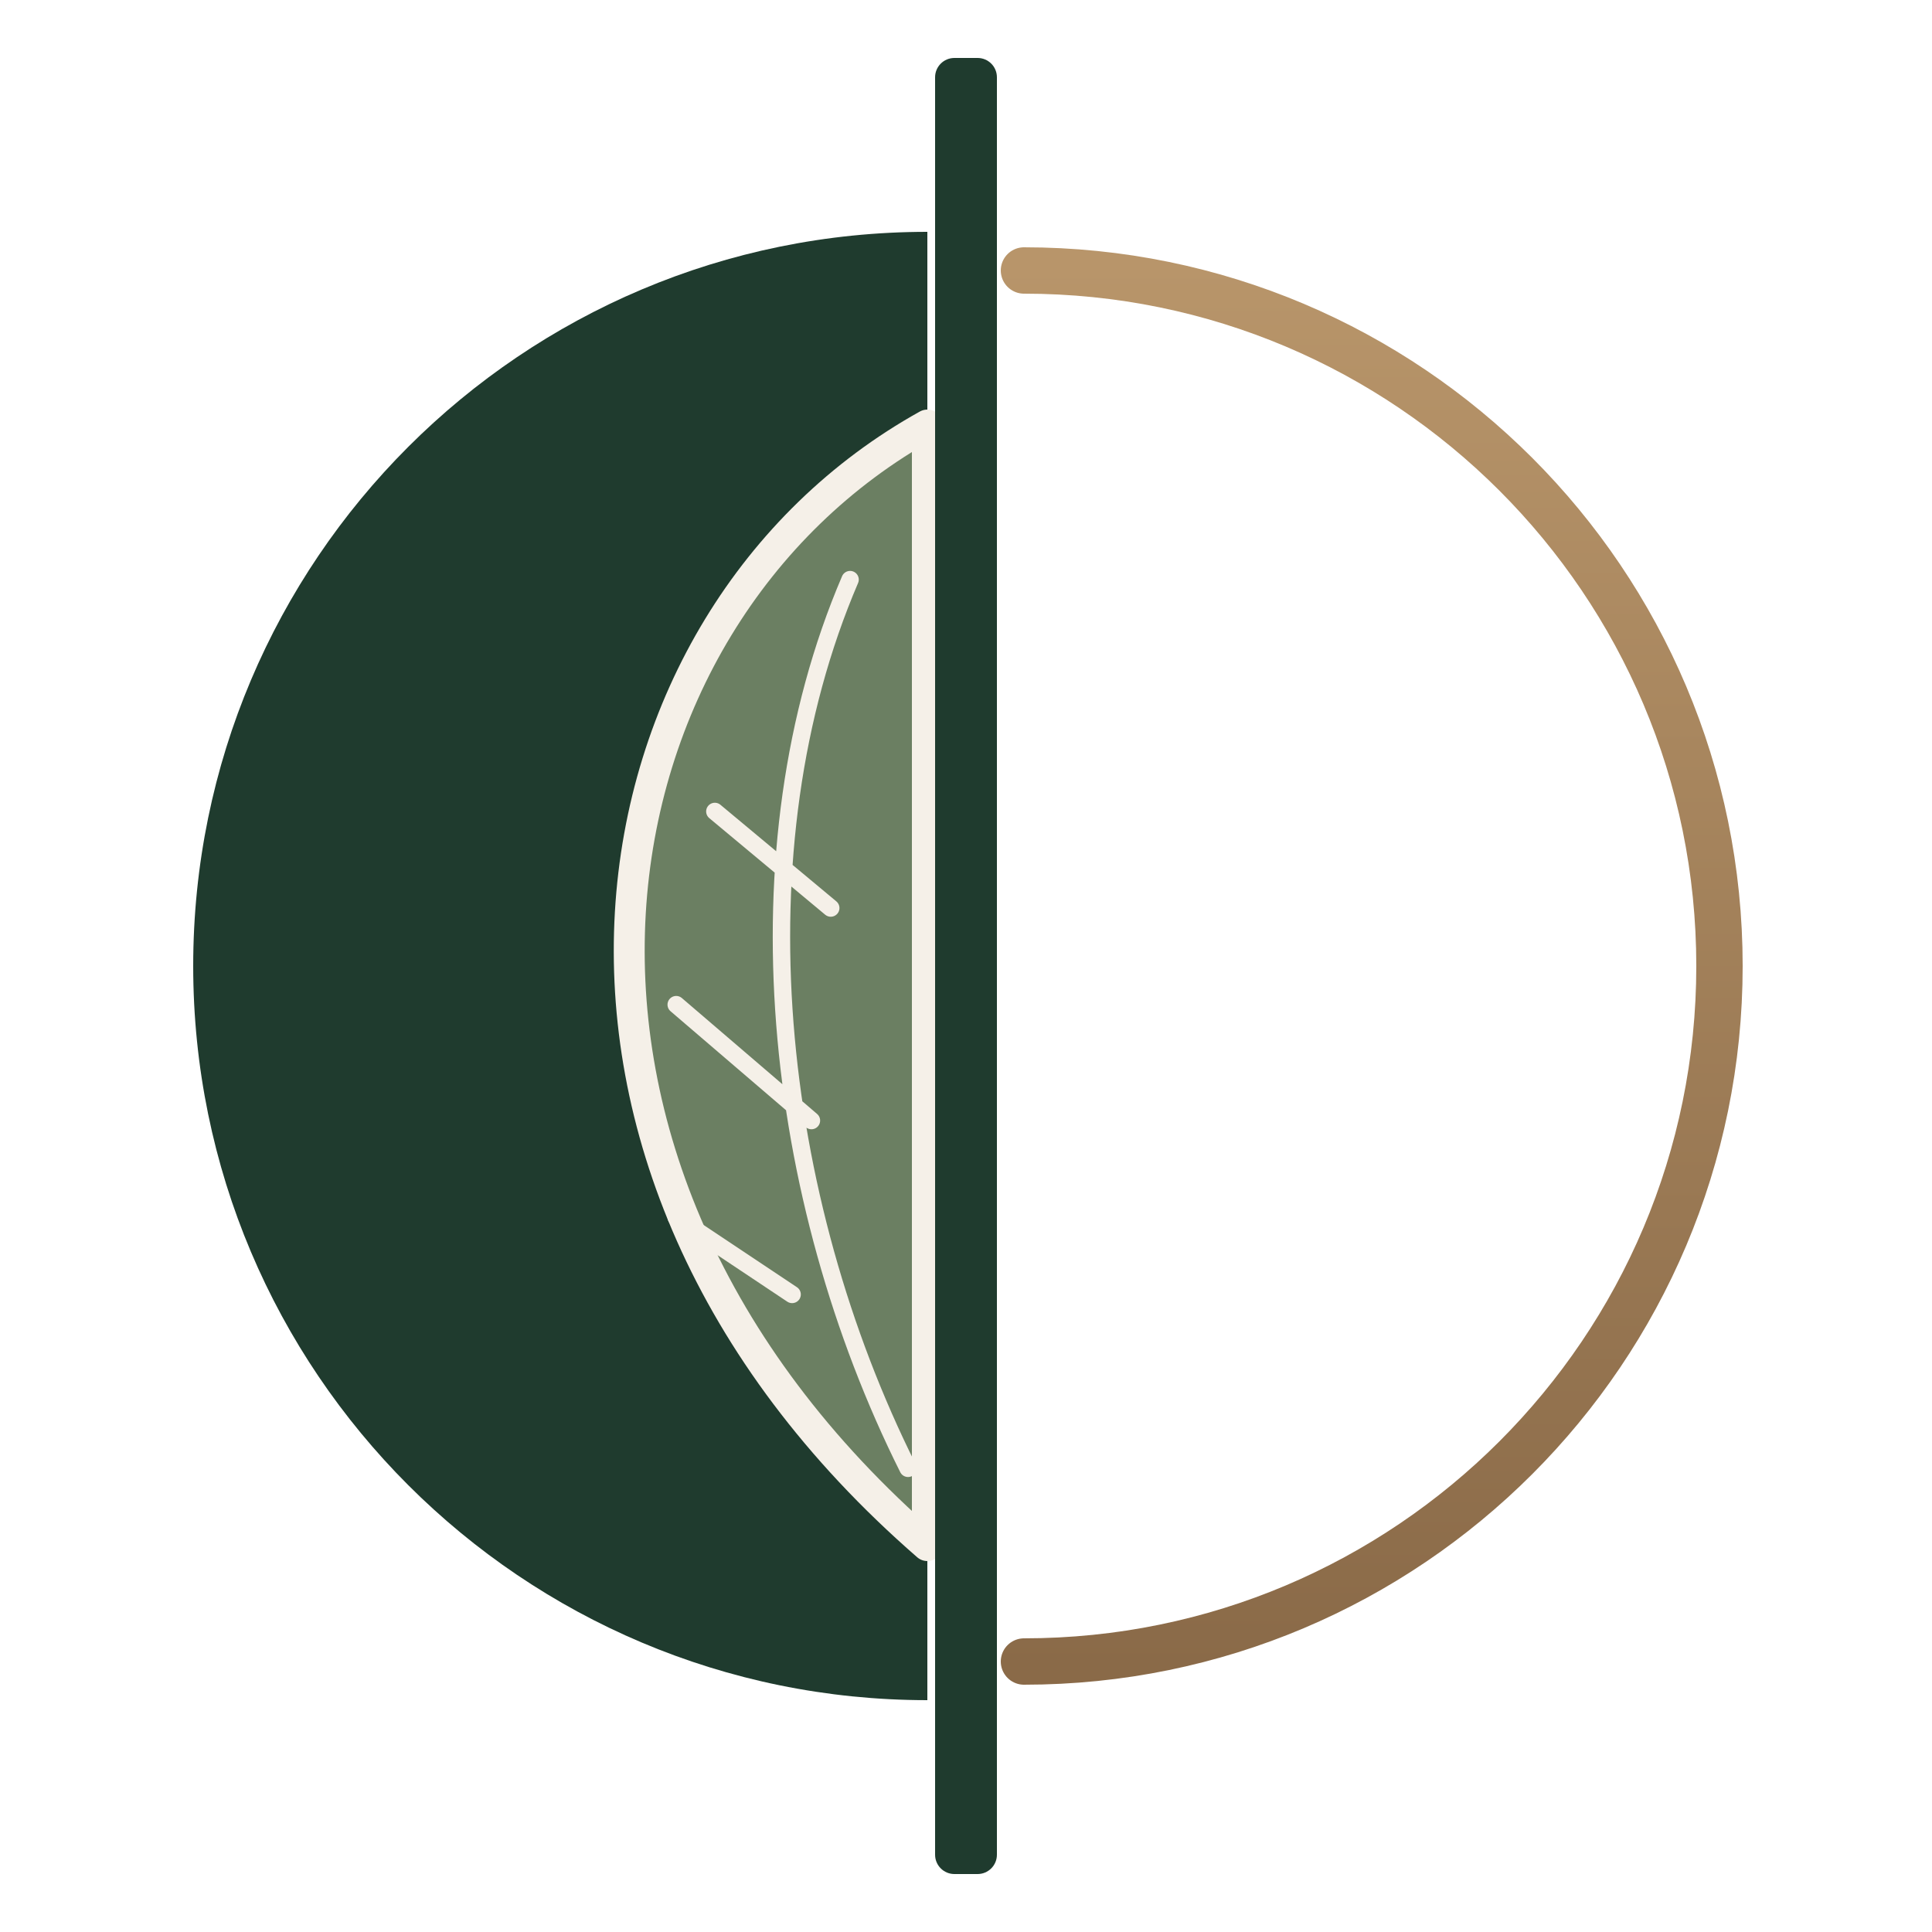
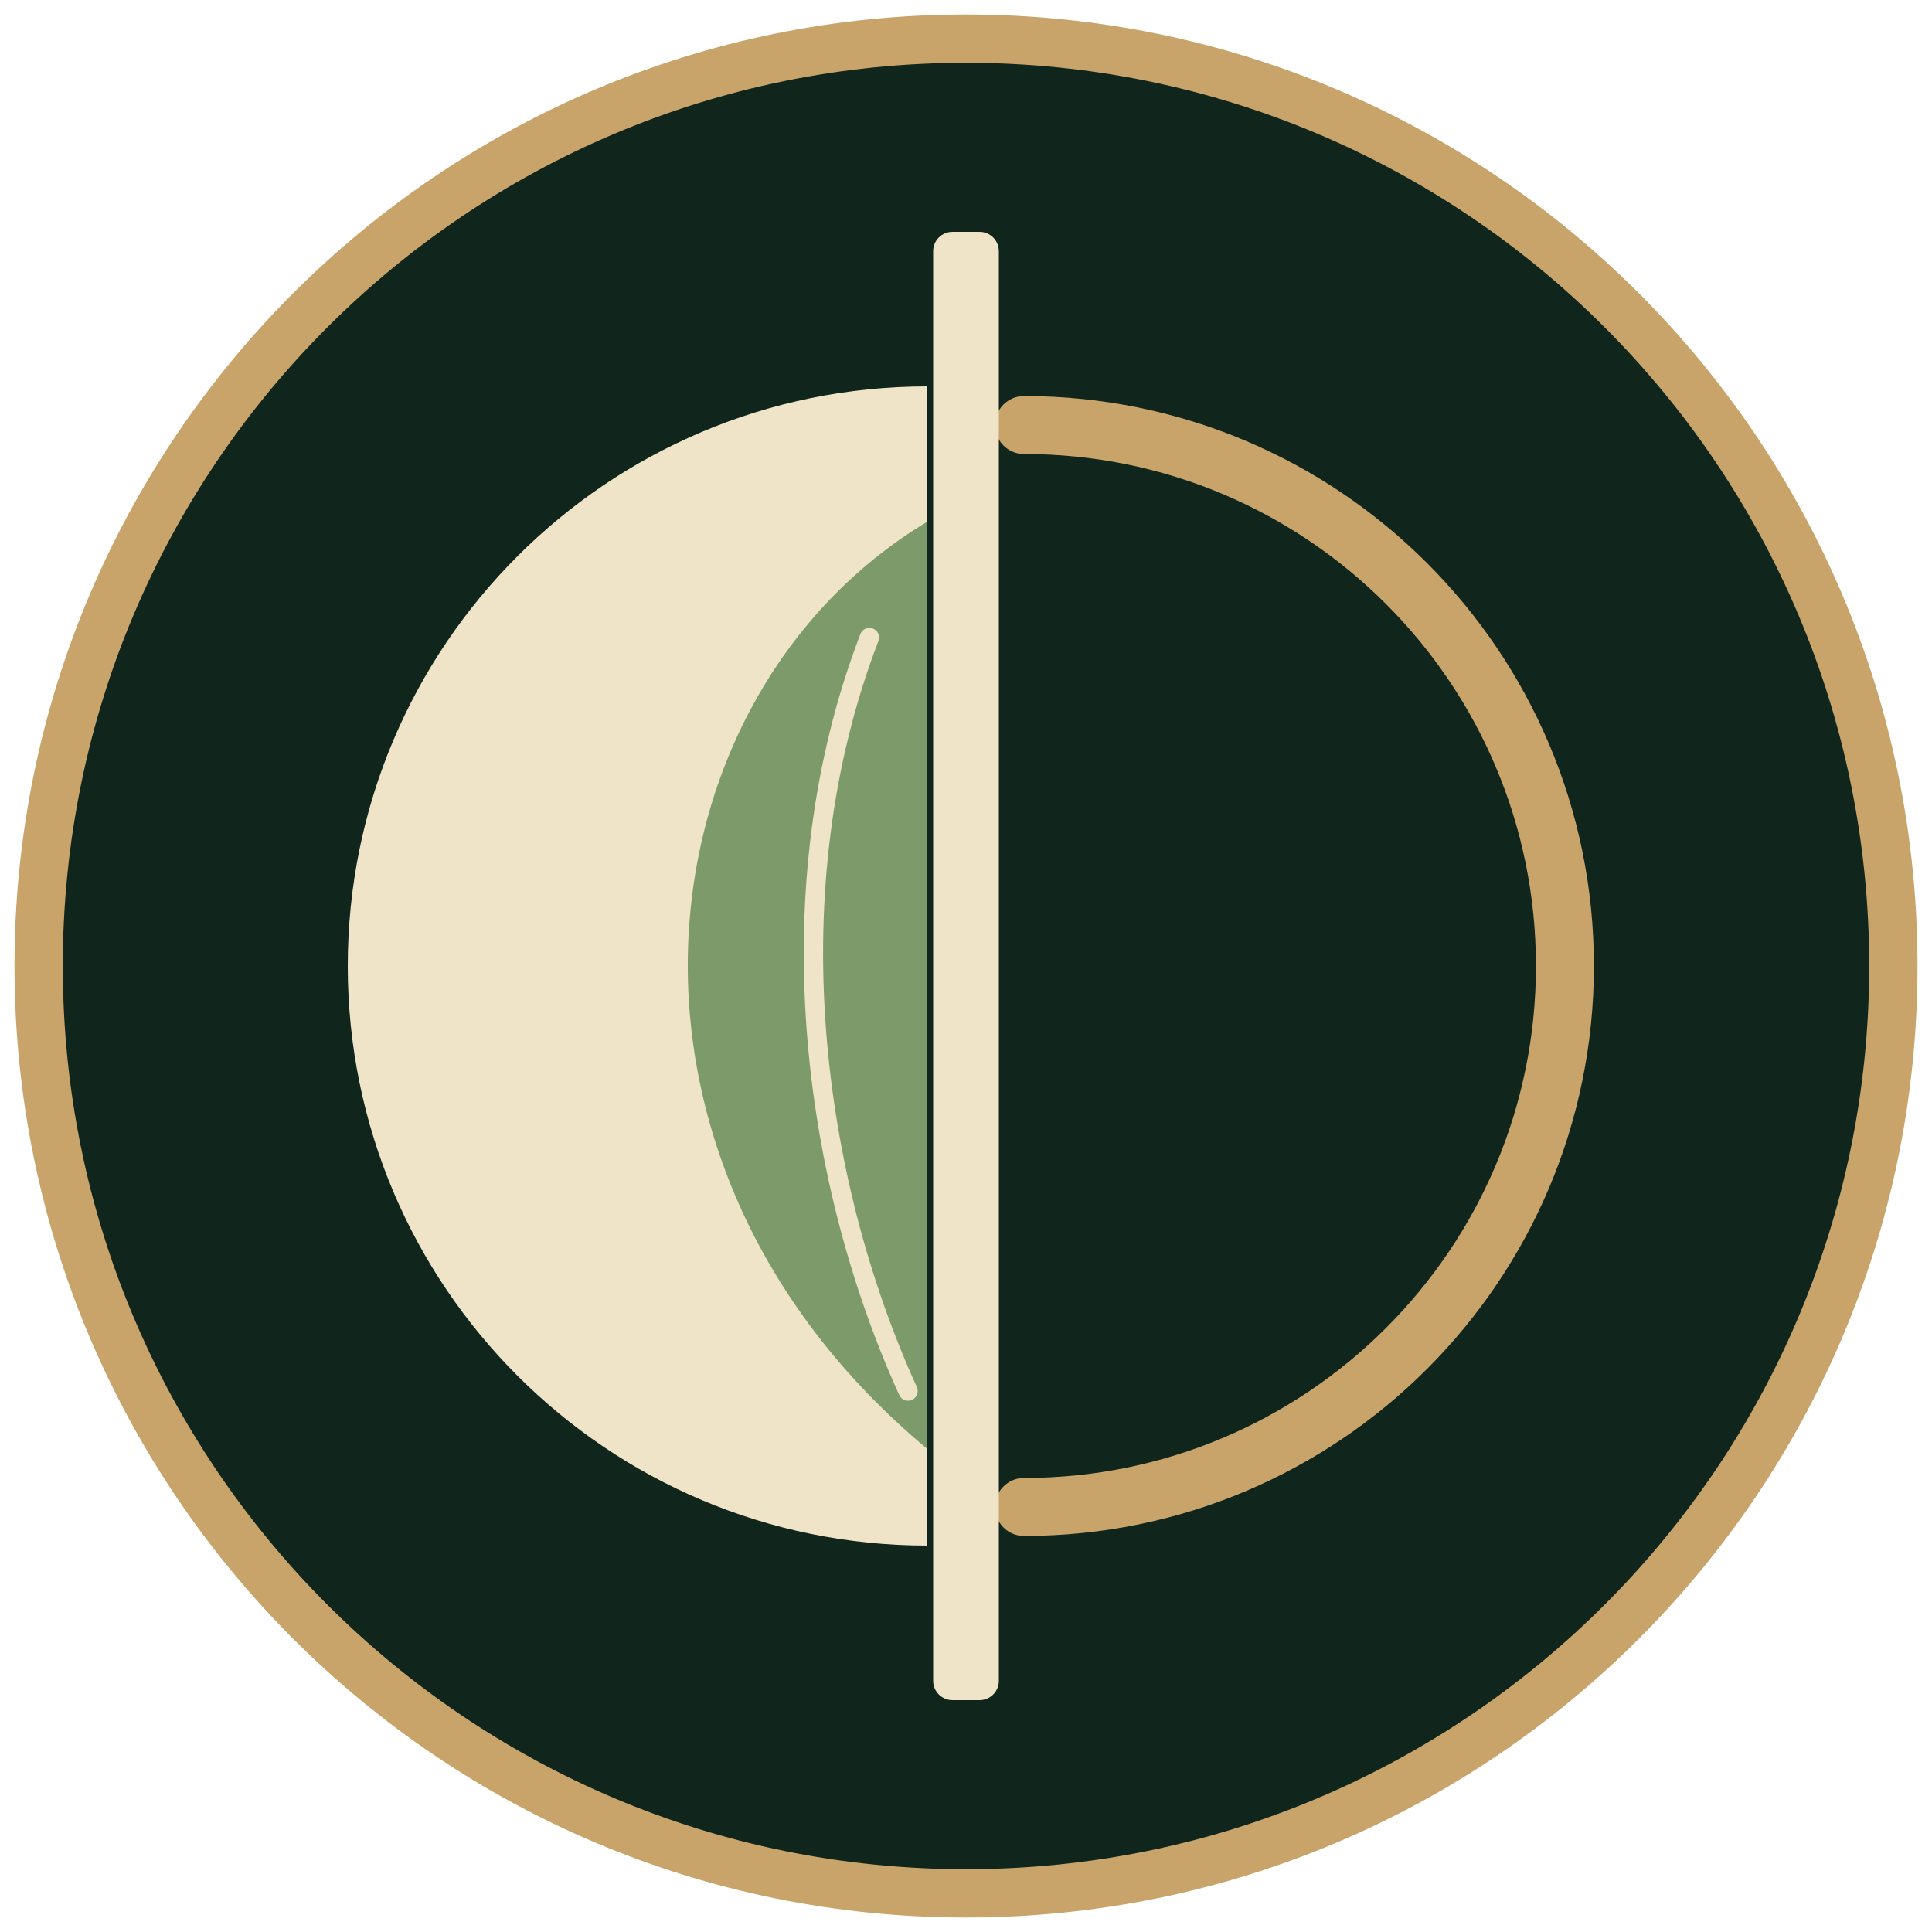
- <svg xmlns="http://www.w3.org/2000/svg" viewBox="0 0 100 100" role="img" aria-label="Origem Consultoria Ambiental">
-   <defs>
-     <linearGradient id="bz" x1="0" y1="0" x2="0" y2="1">
-       <stop offset="0" stop-color="#b8956a" />
-       <stop offset="1" stop-color="#8a6a48" />
-     </linearGradient>
-   </defs>
-   <path d="M48 12 A38 38 0 0 0 48 88 Z" fill="#1F3B2E" />
-   <path d="M48 22 C30 32 25 60 48 80 Z" fill="#6B7F62" stroke="#F5F0E8" stroke-width="1.6" stroke-linejoin="round" />
-   <path d="M47 76 C40 62 38 44 44 30 M42 58 L35 52 M43 47 L37 42 M41 67 L35 63" fill="none" stroke="#F5F0E8" stroke-width=".9" stroke-linecap="round" />
-   <path d="M53 14 A36 36 0 0 1 53 86" fill="none" stroke="url(#bz)" stroke-width="2.4" stroke-linecap="round" />
-   <rect x="48.4" y="3" width="3.2" height="94" rx="1" fill="#1F3B2E" />
+ <svg xmlns="http://www.w3.org/2000/svg" viewBox="0 0 100 100">
+   <circle cx="50" cy="50" r="48" fill="#10261c" stroke="#c9a46a" stroke-width="2.5" />
+   <path d="M48 20 A30 30 0 0 0 48 80 Z" fill="#efe3c8" />
+   <path d="M48 27 C33 36 30 60 48 75 Z" fill="#7d9a6a" />
+   <path d="M47 72 C42 61 40 46 45 33" fill="none" stroke="#efe3c8" stroke-width="1" stroke-linecap="round" />
+   <path d="M53 22 A28 28 0 0 1 53 78" fill="none" stroke="#c9a46a" stroke-width="3" stroke-linecap="round" />
+   <rect x="48.3" y="12" width="3.4" height="76" rx="1" fill="#efe3c8" />
</svg>
